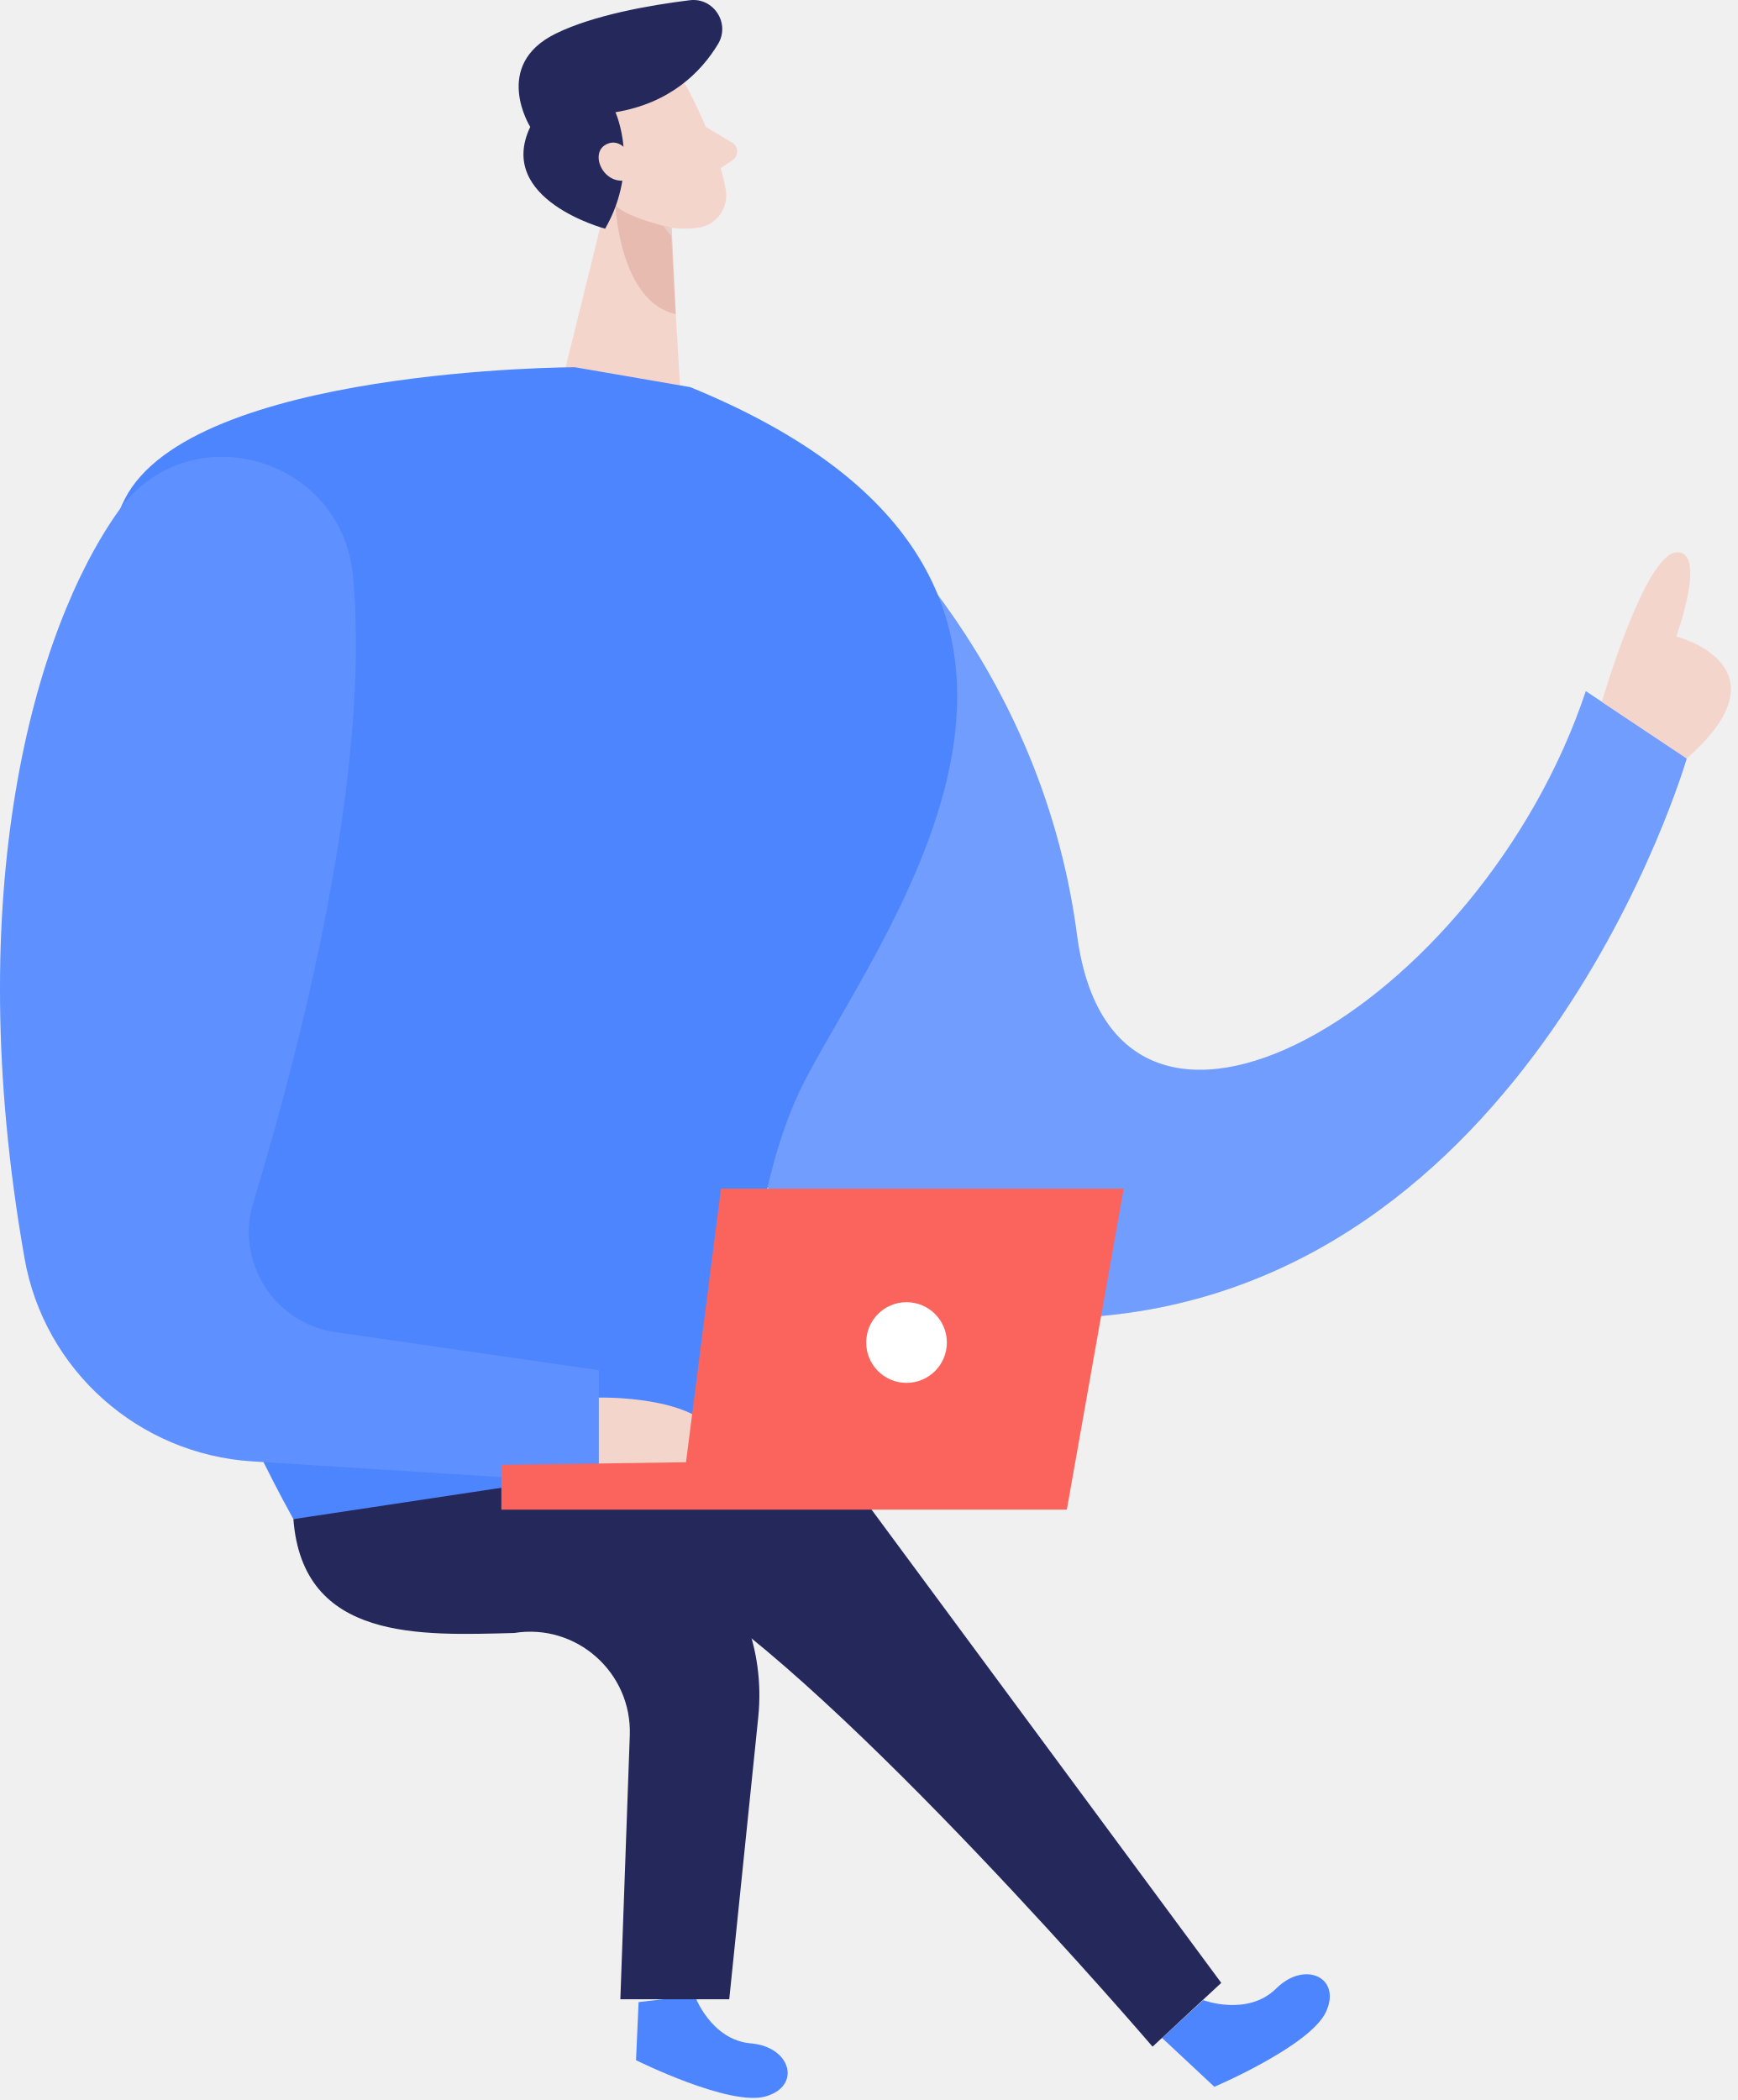
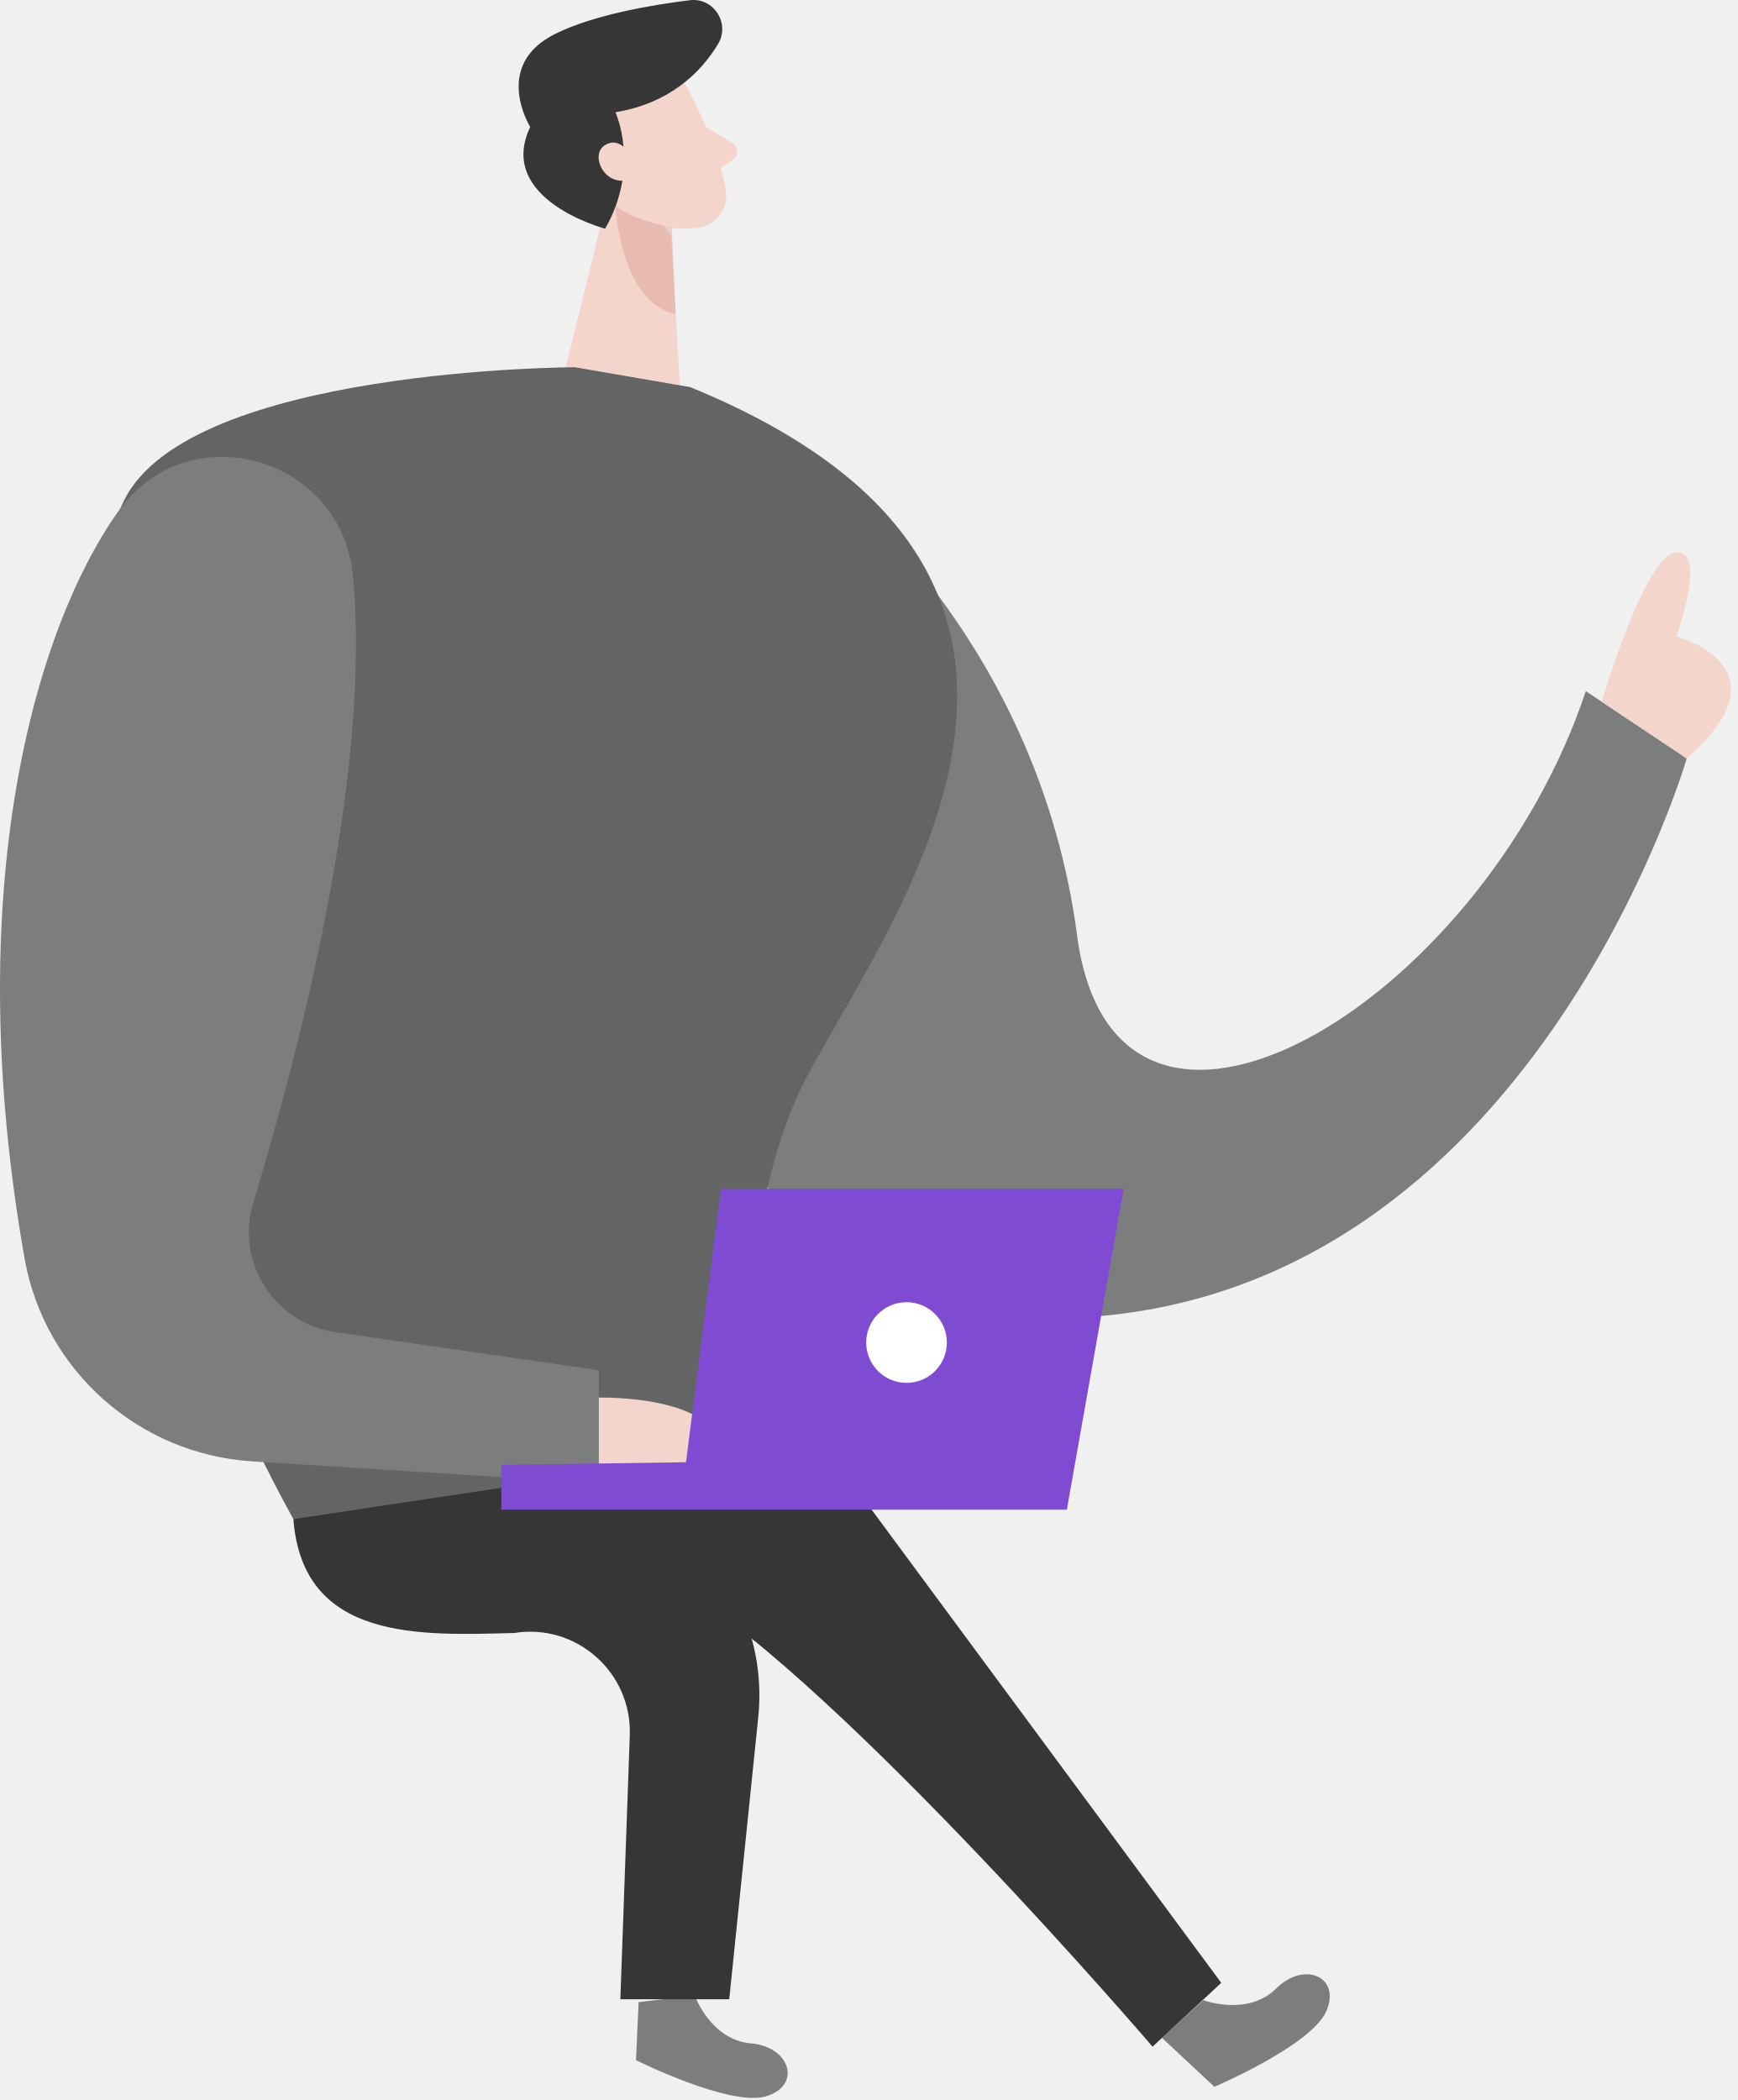
<svg xmlns="http://www.w3.org/2000/svg" width="187" height="226" viewBox="0 0 187 226" fill="none">
-   <path d="M90.61 52.846C90.61 52.846 111.831 69.659 115.904 100.628C119.977 131.597 159.35 108.323 170.661 74.38L181.52 81.622C181.52 81.622 164.819 139.426 115.898 141.809C66.978 144.197 49.474 65.703 90.604 52.846H90.61Z" fill="#4D85FF" />
-   <g opacity="0.2">
-     <path d="M90.61 52.846C90.61 52.846 111.831 69.659 115.904 100.628C119.977 131.597 159.35 108.323 170.661 74.38L181.52 81.622C181.52 81.622 164.819 139.426 115.898 141.809C66.978 144.197 49.474 65.703 90.604 52.846H90.61Z" fill="white" />
-   </g>
+   <path d="M90.61 52.846C90.61 52.846 111.831 69.658 115.904 100.628C119.977 131.597 159.35 108.322 170.661 74.379L181.52 81.622C181.52 81.622 164.819 139.426 115.898 141.808C66.978 144.197 49.474 65.702 90.604 52.846H90.61Z" fill="#7C7E7E" />
  <path d="M74.087 9.696C74.087 9.696 77.374 15.817 78.116 20.504C78.417 22.407 77.1 24.221 75.198 24.494C72.832 24.834 69.534 24.611 67.374 21.548L63.072 16.794C63.072 16.794 60.483 13.719 62.966 9.59C65.449 5.455 72.274 5.868 74.087 9.701V9.696Z" fill="#F4D5CC" />
-   <path d="M66.269 17.675L60.812 39.772L73.206 41.909L72.223 25.398L66.269 17.675Z" fill="#F4D5CC" />
-   <path d="M75.957 13.658L78.791 15.354C79.489 15.773 79.516 16.777 78.841 17.235L76.598 18.741L75.957 13.663V13.658Z" fill="#F4D5CC" />
+   <path d="M66.269 17.676L60.812 39.773L73.206 41.91L72.223 25.399L66.269 17.676Z" fill="#F4D5CC" />
+   <path d="M75.957 13.658L78.791 15.354C79.489 15.773 79.516 16.777 78.841 17.235L76.598 18.742L75.957 13.664V13.658Z" fill="#F4D5CC" />
  <g opacity="0.31">
    <path d="M72.29 24.522C72.29 24.522 67.743 23.546 66.23 22.117C66.23 22.117 66.66 32.468 72.726 33.813L72.29 24.522Z" fill="#CE8172" />
  </g>
-   <path d="M64.238 15.594C64.238 15.594 60.511 14.389 59.875 17.285C59.239 20.175 63.379 21.403 65.511 19.243C65.511 19.243 64.166 17.781 64.233 15.594H64.238Z" fill="#F4D5CC" />
-   <path d="M74.757 214.746C74.757 214.746 76.481 219.539 80.811 219.907C85.141 220.275 86.28 224.511 82.385 225.616C78.49 226.72 68.446 221.715 68.446 221.715L68.725 215.465L74.757 214.751V214.746Z" fill="#4D85FF" />
-   <path d="M129.486 215.253C129.486 215.253 134.251 217.05 137.342 213.998C140.434 210.94 144.39 212.826 142.705 216.503C141.014 220.181 130.686 224.578 130.686 224.578L125.05 219.316L129.486 215.253Z" fill="#4D85FF" />
-   <path d="M74.26 41.658L61.867 39.521C61.867 39.521 20.647 39.582 13.432 53.7C6.217 67.812 7.735 120.359 31.573 163.487L80.393 164.899C80.393 164.899 77.686 133.221 86.782 115.968C95.877 98.714 124.151 62.064 74.26 41.653V41.658Z" fill="#4D85FF" />
-   <path d="M31.578 163.487L55.455 159.888C70.226 157.662 83.127 169.966 81.598 184.825L78.479 215.159H66.76L67.776 186.756C68.016 179.982 62.017 174.664 55.333 175.741C45.274 176 32.577 176.673 31.573 163.482L31.578 163.487Z" fill="#24285B" />
-   <path d="M93.4 161.93L131.428 213.395L124.034 220.259C124.034 220.259 90.956 181.634 73.211 170.758L67.017 162.461L93.405 161.925L93.4 161.93Z" fill="#24285B" />
-   <path d="M12.746 55C3.706 67.728 -4.335 95.835 2.646 135.436C4.772 147.489 14.928 156.495 27.142 157.271L64.445 159.626V147.461L36.098 143.366C29.503 142.411 25.318 135.81 27.254 129.432C32.248 112.993 39.982 83.207 37.984 61.975C36.768 49.08 20.245 44.437 12.746 55Z" fill="#4D85FF" />
-   <g opacity="0.1">
-     <path d="M12.746 55C3.706 67.728 -4.335 95.835 2.646 135.436C4.772 147.489 14.928 156.495 27.142 157.271L64.445 159.626V147.461L36.098 143.366C29.503 142.411 25.318 135.81 27.254 129.432C32.248 112.993 39.982 83.207 37.984 61.975C36.768 49.08 20.245 44.437 12.746 55Z" fill="white" />
-   </g>
-   <path d="M64.445 150.408C64.445 150.408 79.584 150.023 77.43 157.919C75.27 165.814 64.445 159.626 64.445 159.626V150.408Z" fill="#F4D5CC" />
-   <path d="M114.81 162.466L120.926 127.92H77.586L73.825 157.366L53.954 157.645V162.466H114.81Z" fill="#FB645C" />
-   <path d="M97.557 148.823C99.954 148.823 101.898 146.879 101.898 144.482C101.898 142.084 99.954 140.14 97.557 140.14C95.159 140.14 93.216 142.084 93.216 144.482C93.216 146.879 95.159 148.823 97.557 148.823Z" fill="white" />
-   <path d="M65.12 24.611C65.12 24.611 53.329 21.492 57.062 13.658C57.062 13.658 52.889 7.006 59.813 3.614C63.892 1.616 69.936 0.556 74.216 0.026C76.799 -0.298 78.618 2.514 77.268 4.746C75.46 7.737 72.151 11.096 66.231 12.079C66.231 12.079 68.937 17.954 65.12 24.617V24.611Z" fill="#24285B" />
-   <path d="M68.038 17.034C68.038 17.034 66.933 14.595 65.17 15.577C63.407 16.559 64.981 20.091 67.631 19.344L68.038 17.034Z" fill="#F4D5CC" />
+   <path d="M64.238 15.594C64.238 15.594 60.511 14.389 59.875 17.285C59.239 20.176 63.379 21.403 65.511 19.244C65.511 19.244 64.166 17.782 64.233 15.594H64.238Z" fill="#F4D5CC" />
+   <path d="M74.757 214.746C74.757 214.746 76.481 219.539 80.811 219.908C85.141 220.276 86.28 224.511 82.385 225.616C78.49 226.721 68.446 221.716 68.446 221.716L68.725 215.466L74.757 214.752V214.746Z" fill="#7C7E7E" />
+   <path d="M129.486 215.253C129.486 215.253 134.251 217.05 137.342 213.998C140.434 210.94 144.39 212.826 142.705 216.503C141.014 220.181 130.686 224.578 130.686 224.578L125.05 219.316L129.486 215.253Z" fill="#7C7E7E" />
+   <path d="M74.26 41.659L61.867 39.522C61.867 39.522 20.647 39.583 13.432 53.7C6.217 67.812 7.735 120.359 31.573 163.488L80.393 164.899C80.393 164.899 77.686 133.221 86.782 115.968C95.877 98.715 124.151 62.065 74.26 41.653V41.659Z" fill="#636464" />
+   <path d="M31.578 163.488L55.455 159.888C70.226 157.662 83.127 169.966 81.598 184.826L78.479 215.159H66.76L67.776 186.756C68.016 179.982 62.017 174.664 55.333 175.741C45.274 176 32.577 176.673 31.573 163.482L31.578 163.488Z" fill="#363636" />
+   <path d="M93.4 161.93L131.428 213.395L124.034 220.259C124.034 220.259 90.956 181.634 73.211 170.758L67.017 162.461L93.405 161.925L93.4 161.93Z" fill="#363636" />
+   <path d="M12.746 55C3.706 67.728 -4.335 95.835 2.646 135.437C4.772 147.489 14.928 156.496 27.142 157.271L64.445 159.626V147.462L36.098 143.366C29.503 142.412 25.318 135.81 27.254 129.432C32.248 112.994 39.982 83.207 37.984 61.975C36.768 49.08 20.245 44.437 12.746 55Z" fill="#7C7E7E" />
+   <path d="M64.445 150.407C64.445 150.407 79.584 150.022 77.43 157.918C75.27 165.814 64.445 159.626 64.445 159.626V150.407Z" fill="#F4D5CC" />
+   <path d="M114.81 162.466L120.926 127.92H77.586L73.825 157.366L53.954 157.645V162.466H114.81Z" fill="#7F4BD3" />
+   <path d="M97.557 148.823C99.954 148.823 101.898 146.88 101.898 144.482C101.898 142.084 99.954 140.141 97.557 140.141C95.159 140.141 93.216 142.084 93.216 144.482C93.216 146.88 95.159 148.823 97.557 148.823Z" fill="white" />
+   <path d="M65.12 24.611C65.12 24.611 53.329 21.492 57.062 13.658C57.062 13.658 52.889 7.006 59.813 3.614C63.892 1.616 69.936 0.556 74.216 0.026C76.799 -0.298 78.618 2.514 77.268 4.746C75.46 7.737 72.151 11.096 66.231 12.079C66.231 12.079 68.937 17.954 65.12 24.617V24.611Z" fill="#363636" />
+   <path d="M68.038 17.033C68.038 17.033 66.933 14.595 65.17 15.577C63.407 16.559 64.981 20.091 67.631 19.343L68.038 17.033Z" fill="#F4D5CC" />
  <path d="M172.385 75.529C172.385 75.529 177 59.671 180.392 59.447C183.785 59.219 180.392 68.498 180.392 68.498C180.392 68.498 192.836 71.668 181.525 81.623L172.385 75.529Z" fill="#F4D5CC" />
</svg>
